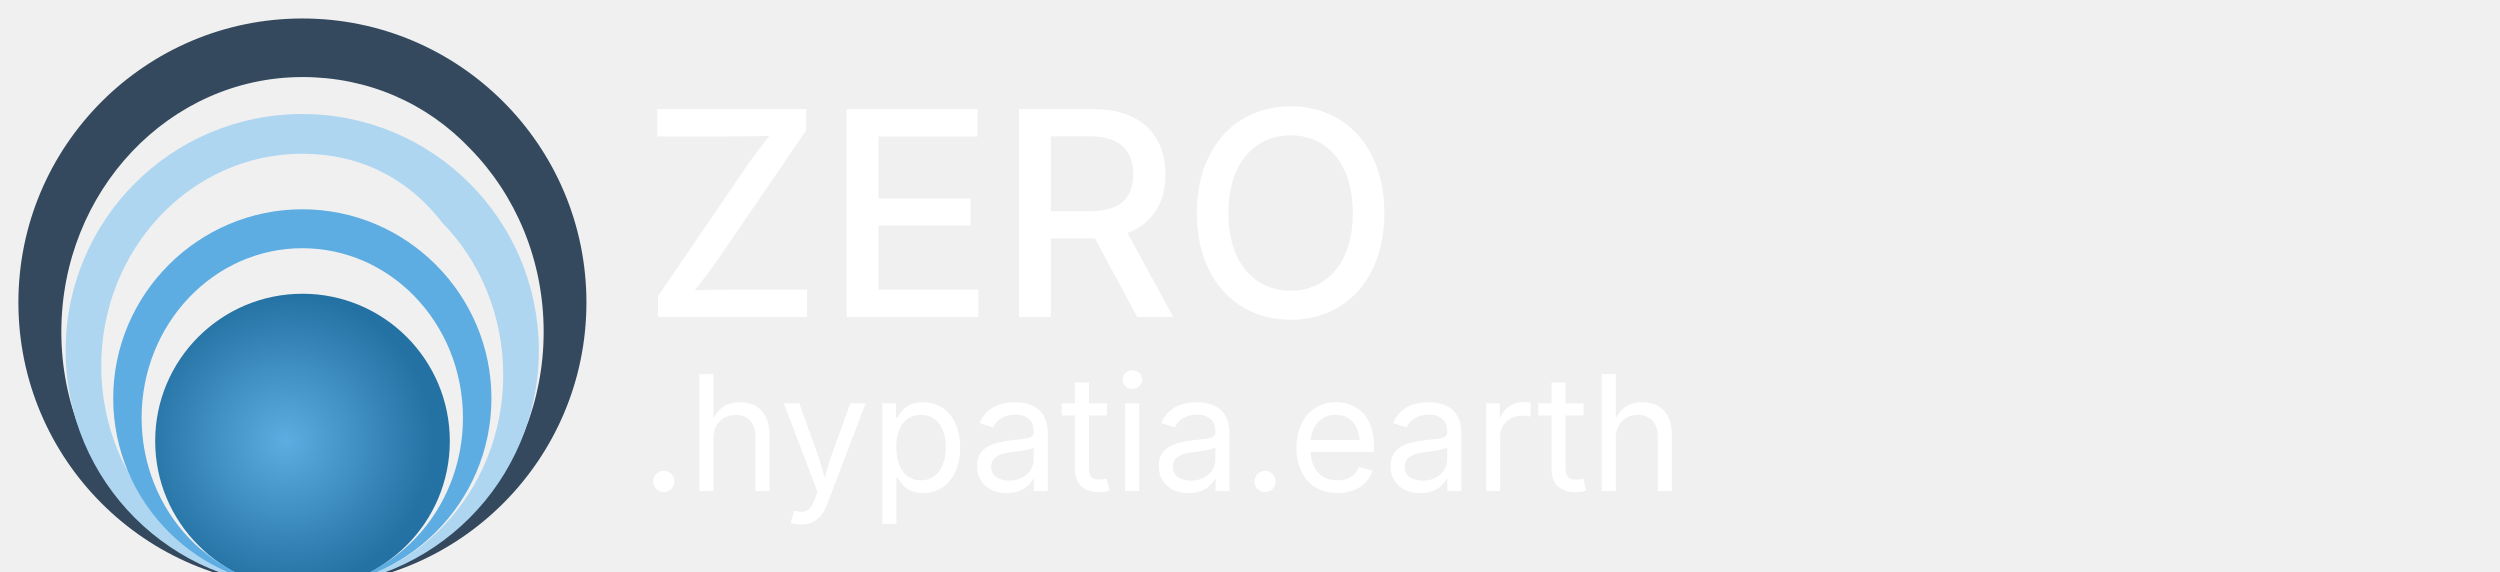
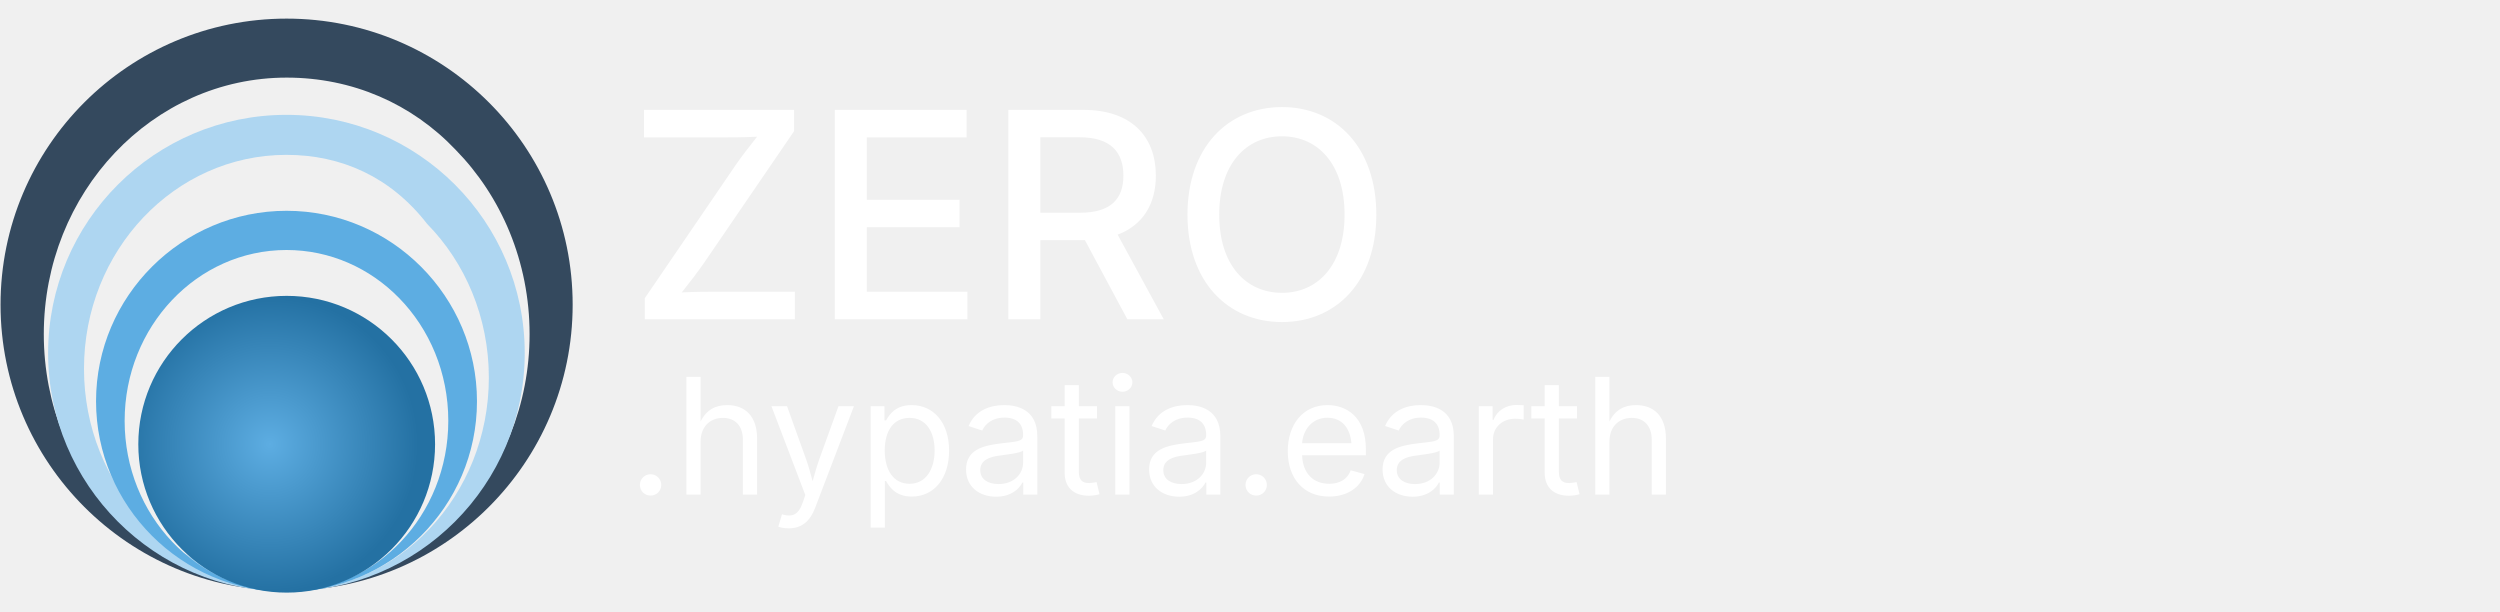
- <svg xmlns="http://www.w3.org/2000/svg" width="280" height="64" viewBox="0 0 280 64" fill="none" style="zoom: 4;">
+ <svg xmlns="http://www.w3.org/2000/svg" width="278" height="68" viewBox="2 0 278 68" fill="none" style="zoom: 4;">
  <defs>
    <radialGradient cx="32" cy="49.4" r="16.5" gradientUnits="userSpaceOnUse" id="earth-ocean-white">
      <stop offset="0" stop-color="#5DADE2" />
      <stop offset="1" stop-color="#2471A3" />
    </radialGradient>
  </defs>
  <g>
    <path d="M2.06,33.88 c0,-17.56 14.24,-31.81 31.81,-31.81 c17.56,0 31.81,14.24 31.81,31.81 c0,17.56 -14.24,31.81 -31.81,31.81 c-17.56,0 -31.81,-14.24 -31.81,-31.81 M33.88,65.69 c14.92,0 27.01,-12.77 27.01,-28.53 c0,-8.05 -3.15,-15.33 -8.23,-20.51 c-4.86,-5.12 -11.48,-8.02 -18.78,-8.02 c-14.92,0 -27.01,12.77 -27.01,28.53 c0,15.76 12.09,28.53 27.01,28.53 " fill="#34495E" />
    <path d="M7.35,39.27 c0,-14.64 11.86,-26.5 26.5,-26.5 c14.64,0 26.5,11.86 26.5,26.5 c0,14.64 -11.86,26.5 -26.5,26.5 c-14.64,0 -26.5,-11.86 -26.5,-26.5 M33.85,65.77 c12.44,0 22.51,-10.66 22.51,-23.78 c0,-6.71 -2.63,-12.78 -6.86,-17.09 c-4.05,-5.23 -9.55,-7.68 -15.65,-7.68 c-12.44,0 -22.51,10.66 -22.51,23.78 c0,13.12 10.07,23.78 22.51,23.78 " fill="#AED6F1" />
    <path d="M12.68,44.62 c0,-11.7 9.57,-21.18 21.18,-21.18 c11.7,0 21.18,9.57 21.18,21.18 c0,11.7 -9.57,21.18 -21.18,21.18 c-11.7,0 -21.18,-9.57 -21.18,-21.18 M33.85,65.8 c9.94,0 18,-8.51 18,-19 c0,-5.37 -2.09,-10.21 -5.48,-13.67 c-3.24,-3.31 -7.66,-5.33 -12.51,-5.33 c-9.94,0 -18,8.51 -18,19 c0,10.49 8.07,19 18,19 " fill="#5DADE2" />
    <circle cx="33.88" r="16.5" fill="url(#earth-ocean-white)" cy="49.4" />
  </g>
  <text x="71.75px" font-weight="500" font-family="Inter, -apple-system, BlinkMacSystemFont, sans-serif" y="35.5px" fill="#ffffff" font-size="32">ZERO</text>
  <text x="71.75px" font-weight="400" font-family="Inter, -apple-system, BlinkMacSystemFont, sans-serif" y="55px" fill="#ffffff" font-size="18">.hypatia.earth</text>
</svg>
